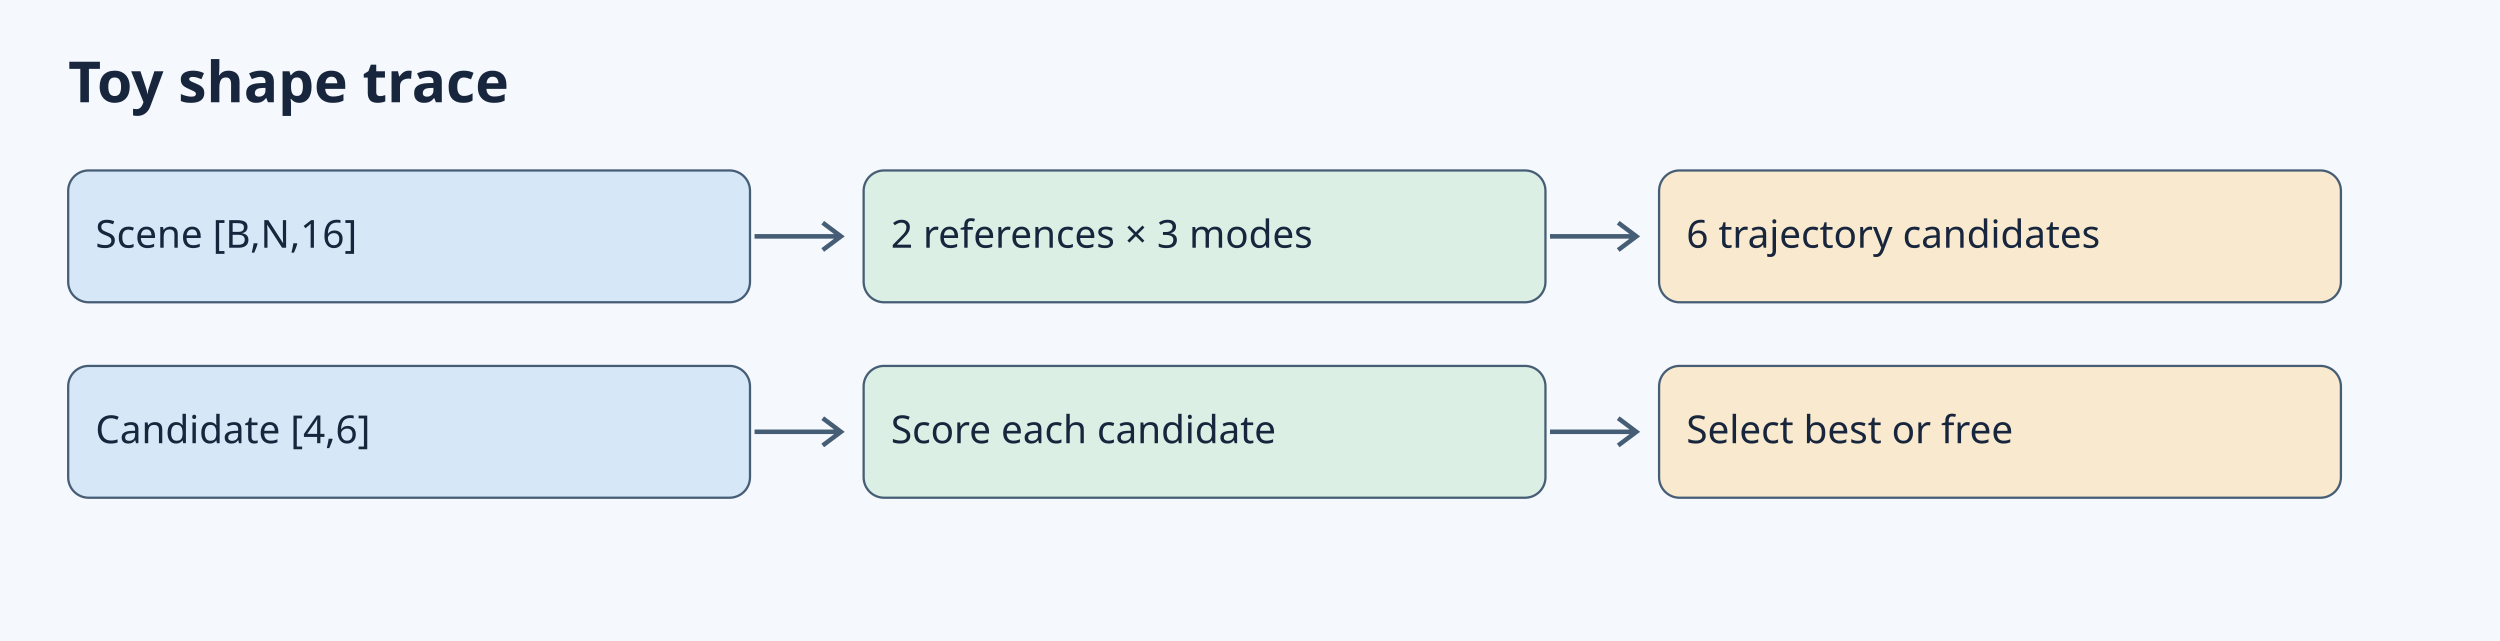
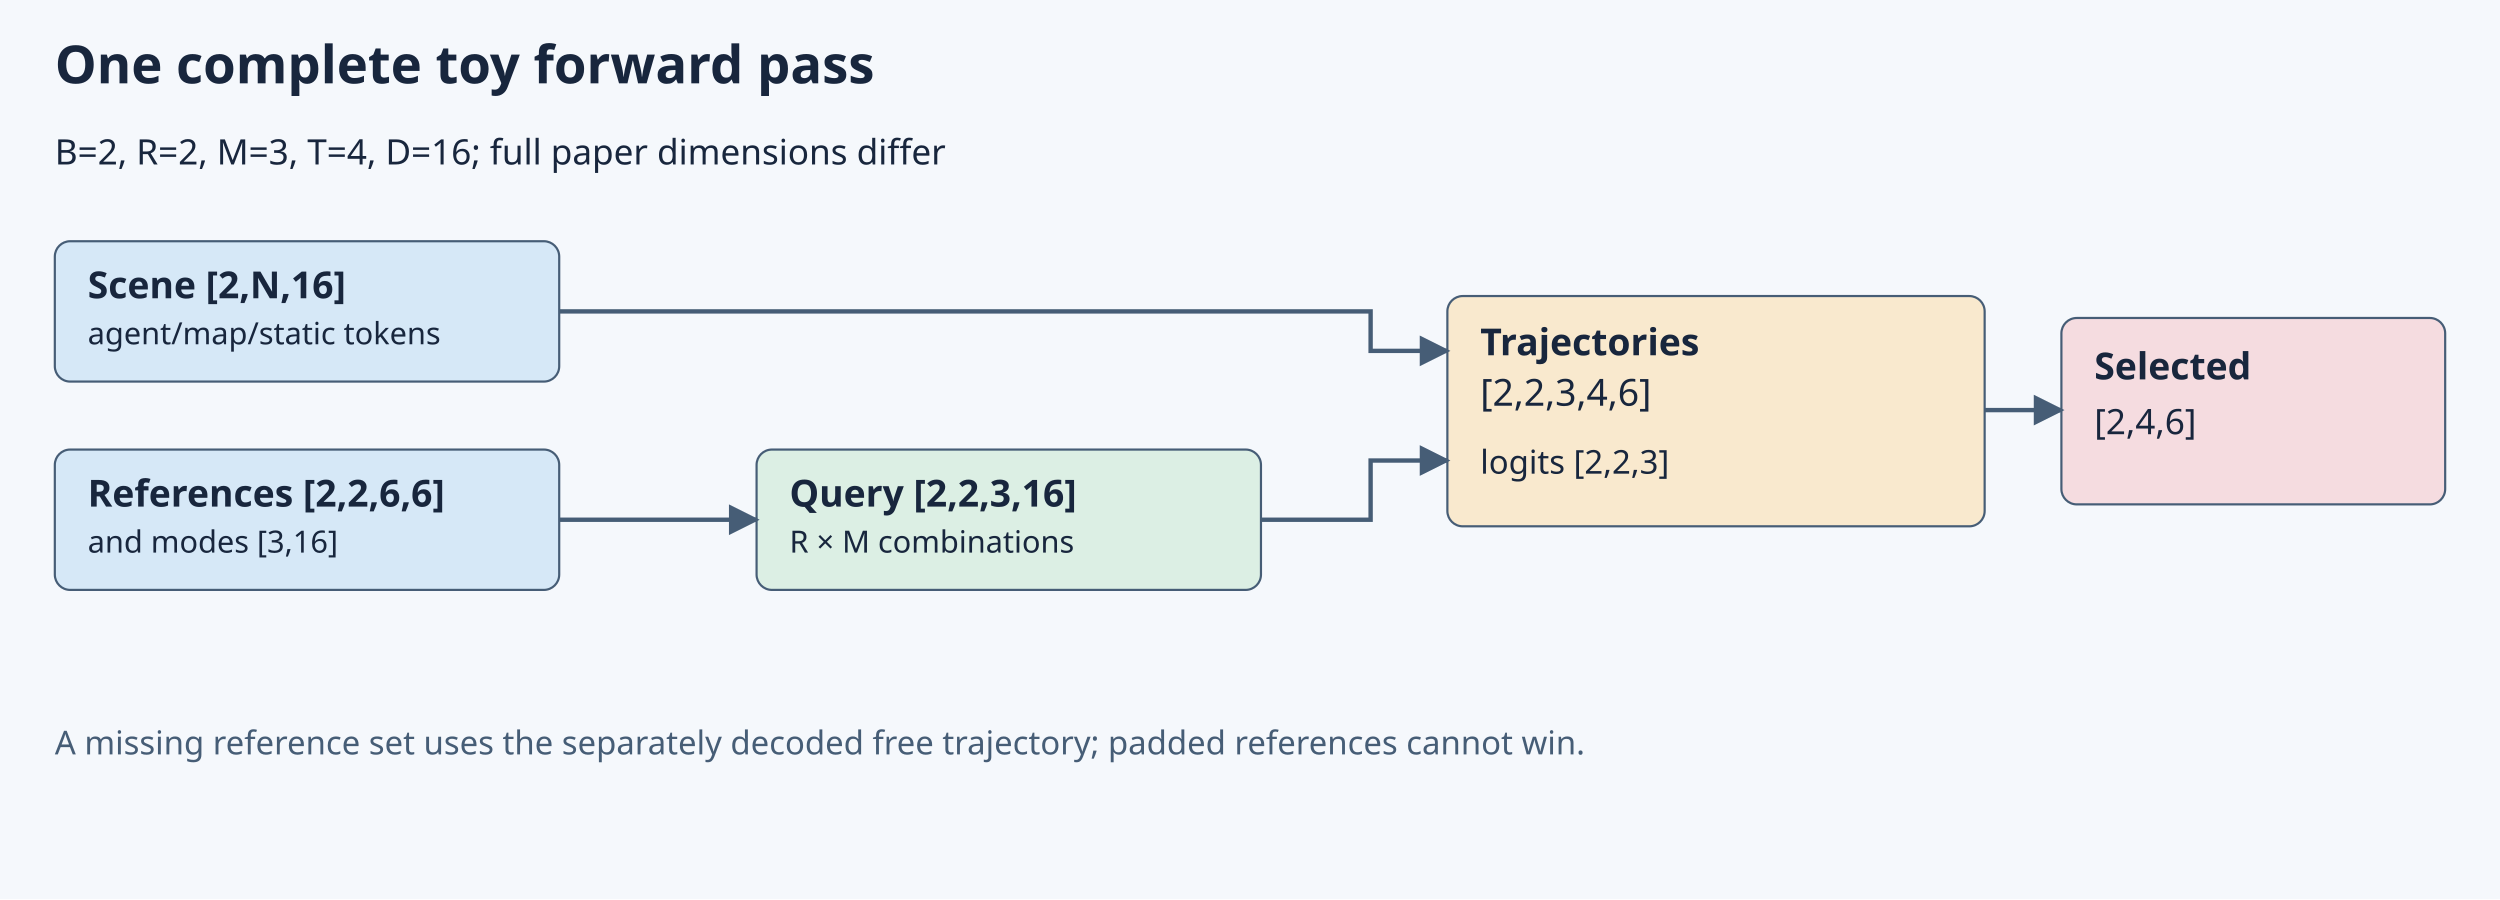
- <svg xmlns="http://www.w3.org/2000/svg" width="1100" height="282" viewBox="0 0 1100 282">
+ <svg xmlns="http://www.w3.org/2000/svg" width="1140" height="410" viewBox="0 0 1140 410">
  <rect width="100%" height="100%" fill="#f5f8fc" />
-   <text x="30" y="45" font-family="sans-serif" font-size="25" font-weight="bold" fill="#18263d">Toy shape trace</text>
-   <rect x="30" y="75" width="300" height="58" rx="9" fill="#d6e8f7" stroke="#465d76" />
-   <text x="42" y="109" font-family="sans-serif" font-size="17" fill="#18263d">Scene [B,N,16]</text>
-   <path d="M332 104 h 38 m -8 -6 l 8 6 -8 6" fill="none" stroke="#465d76" stroke-width="2" />
-   <rect x="380" y="75" width="300" height="58" rx="9" fill="#dcefe4" stroke="#465d76" />
-   <text x="392" y="109" font-family="sans-serif" font-size="17" fill="#18263d">2 references × 3 modes</text>
-   <path d="M682 104 h 38 m -8 -6 l 8 6 -8 6" fill="none" stroke="#465d76" stroke-width="2" />
-   <rect x="730" y="75" width="300" height="58" rx="9" fill="#f9e9ce" stroke="#465d76" />
-   <text x="742" y="109" font-family="sans-serif" font-size="17" fill="#18263d">6 trajectory candidates</text>
-   <rect x="30" y="161" width="300" height="58" rx="9" fill="#d6e8f7" stroke="#465d76" />
-   <text x="42" y="195" font-family="sans-serif" font-size="17" fill="#18263d">Candidate [4,6]</text>
-   <path d="M332 190 h 38 m -8 -6 l 8 6 -8 6" fill="none" stroke="#465d76" stroke-width="2" />
-   <rect x="380" y="161" width="300" height="58" rx="9" fill="#dcefe4" stroke="#465d76" />
-   <text x="392" y="195" font-family="sans-serif" font-size="17" fill="#18263d">Score each candidate</text>
-   <path d="M682 190 h 38 m -8 -6 l 8 6 -8 6" fill="none" stroke="#465d76" stroke-width="2" />
-   <rect x="730" y="161" width="300" height="58" rx="9" fill="#f9e9ce" stroke="#465d76" />
-   <text x="742" y="195" font-family="sans-serif" font-size="17" fill="#18263d">Select best or free</text>
+   <defs>
+     <marker id="a" viewBox="0 0 10 10" refX="9" refY="5" markerWidth="7" markerHeight="7" orient="auto">
+       <path d="M0 0 L10 5 L0 10Z" fill="#465d76" />
+     </marker>
+   </defs>
+   <text x="25" y="38" font-family="sans-serif" font-size="24" font-weight="bold" fill="#18263d">One complete toy forward pass</text>
+   <text x="25" y="75" font-family="sans-serif" font-size="16" font-weight="normal" fill="#18263d">B=2, R=2, M=3, T=4, D=16; full paper dimensions differ</text>
+   <rect x="25" y="110" width="230" height="64" rx="7" fill="#d6e8f7" stroke="#465d76" />
+   <text x="40" y="136" font-family="sans-serif" font-size="17" font-weight="bold" fill="#18263d">Scene [2,N,16]</text>
+   <text x="40" y="157" font-family="sans-serif" font-size="14" font-weight="normal" fill="#18263d">agent/map/static tokens</text>
+   <rect x="25" y="205" width="230" height="64" rx="7" fill="#d6e8f7" stroke="#465d76" />
+   <text x="40" y="231" font-family="sans-serif" font-size="17" font-weight="bold" fill="#18263d">References [2,2,6,6]</text>
+   <text x="40" y="252" font-family="sans-serif" font-size="14" font-weight="normal" fill="#18263d">and modes [3,16]</text>
+   <rect x="345" y="205" width="230" height="64" rx="7" fill="#dcefe4" stroke="#465d76" />
+   <text x="360" y="231" font-family="sans-serif" font-size="17" font-weight="bold" fill="#18263d">Query [2,2,3,16]</text>
+   <text x="360" y="252" font-family="sans-serif" font-size="14" font-weight="normal" fill="#18263d">R × M combinations</text>
+   <path d="M255 237 H345" fill="none" stroke="#465d76" stroke-width="2" marker-end="url(#a)" />
+   <rect x="660" y="135" width="245" height="105" rx="7" fill="#f9e9ce" stroke="#465d76" />
+   <text x="675" y="162" font-family="sans-serif" font-size="17" font-weight="bold" fill="#18263d">Trajectories</text>
+   <text x="675" y="185" font-family="sans-serif" font-size="17" font-weight="normal" fill="#18263d">[2,2,3,4,6]</text>
+   <text x="675" y="216" font-family="sans-serif" font-size="15" font-weight="normal" fill="#18263d">logits [2,2,3]</text>
+   <path d="M255 142 H625 V160 H660" fill="none" stroke="#465d76" stroke-width="2" marker-end="url(#a)" />
+   <path d="M575 237 H625 V210 H660" fill="none" stroke="#465d76" stroke-width="2" marker-end="url(#a)" />
+   <rect x="940" y="145" width="175" height="85" rx="7" fill="#f5dce0" stroke="#465d76" />
+   <text x="955" y="173" font-family="sans-serif" font-size="17" font-weight="bold" fill="#18263d">Selected</text>
+   <text x="955" y="198" font-family="sans-serif" font-size="16" font-weight="normal" fill="#18263d">[2,4,6]</text>
+   <path d="M905 187 H940" fill="none" stroke="#465d76" stroke-width="2" marker-end="url(#a)" />
+   <text x="25" y="344" font-family="sans-serif" font-size="15" font-weight="normal" fill="#465d76">A missing reference set uses the separately decoded free trajectory; padded references cannot win.</text>
</svg>
